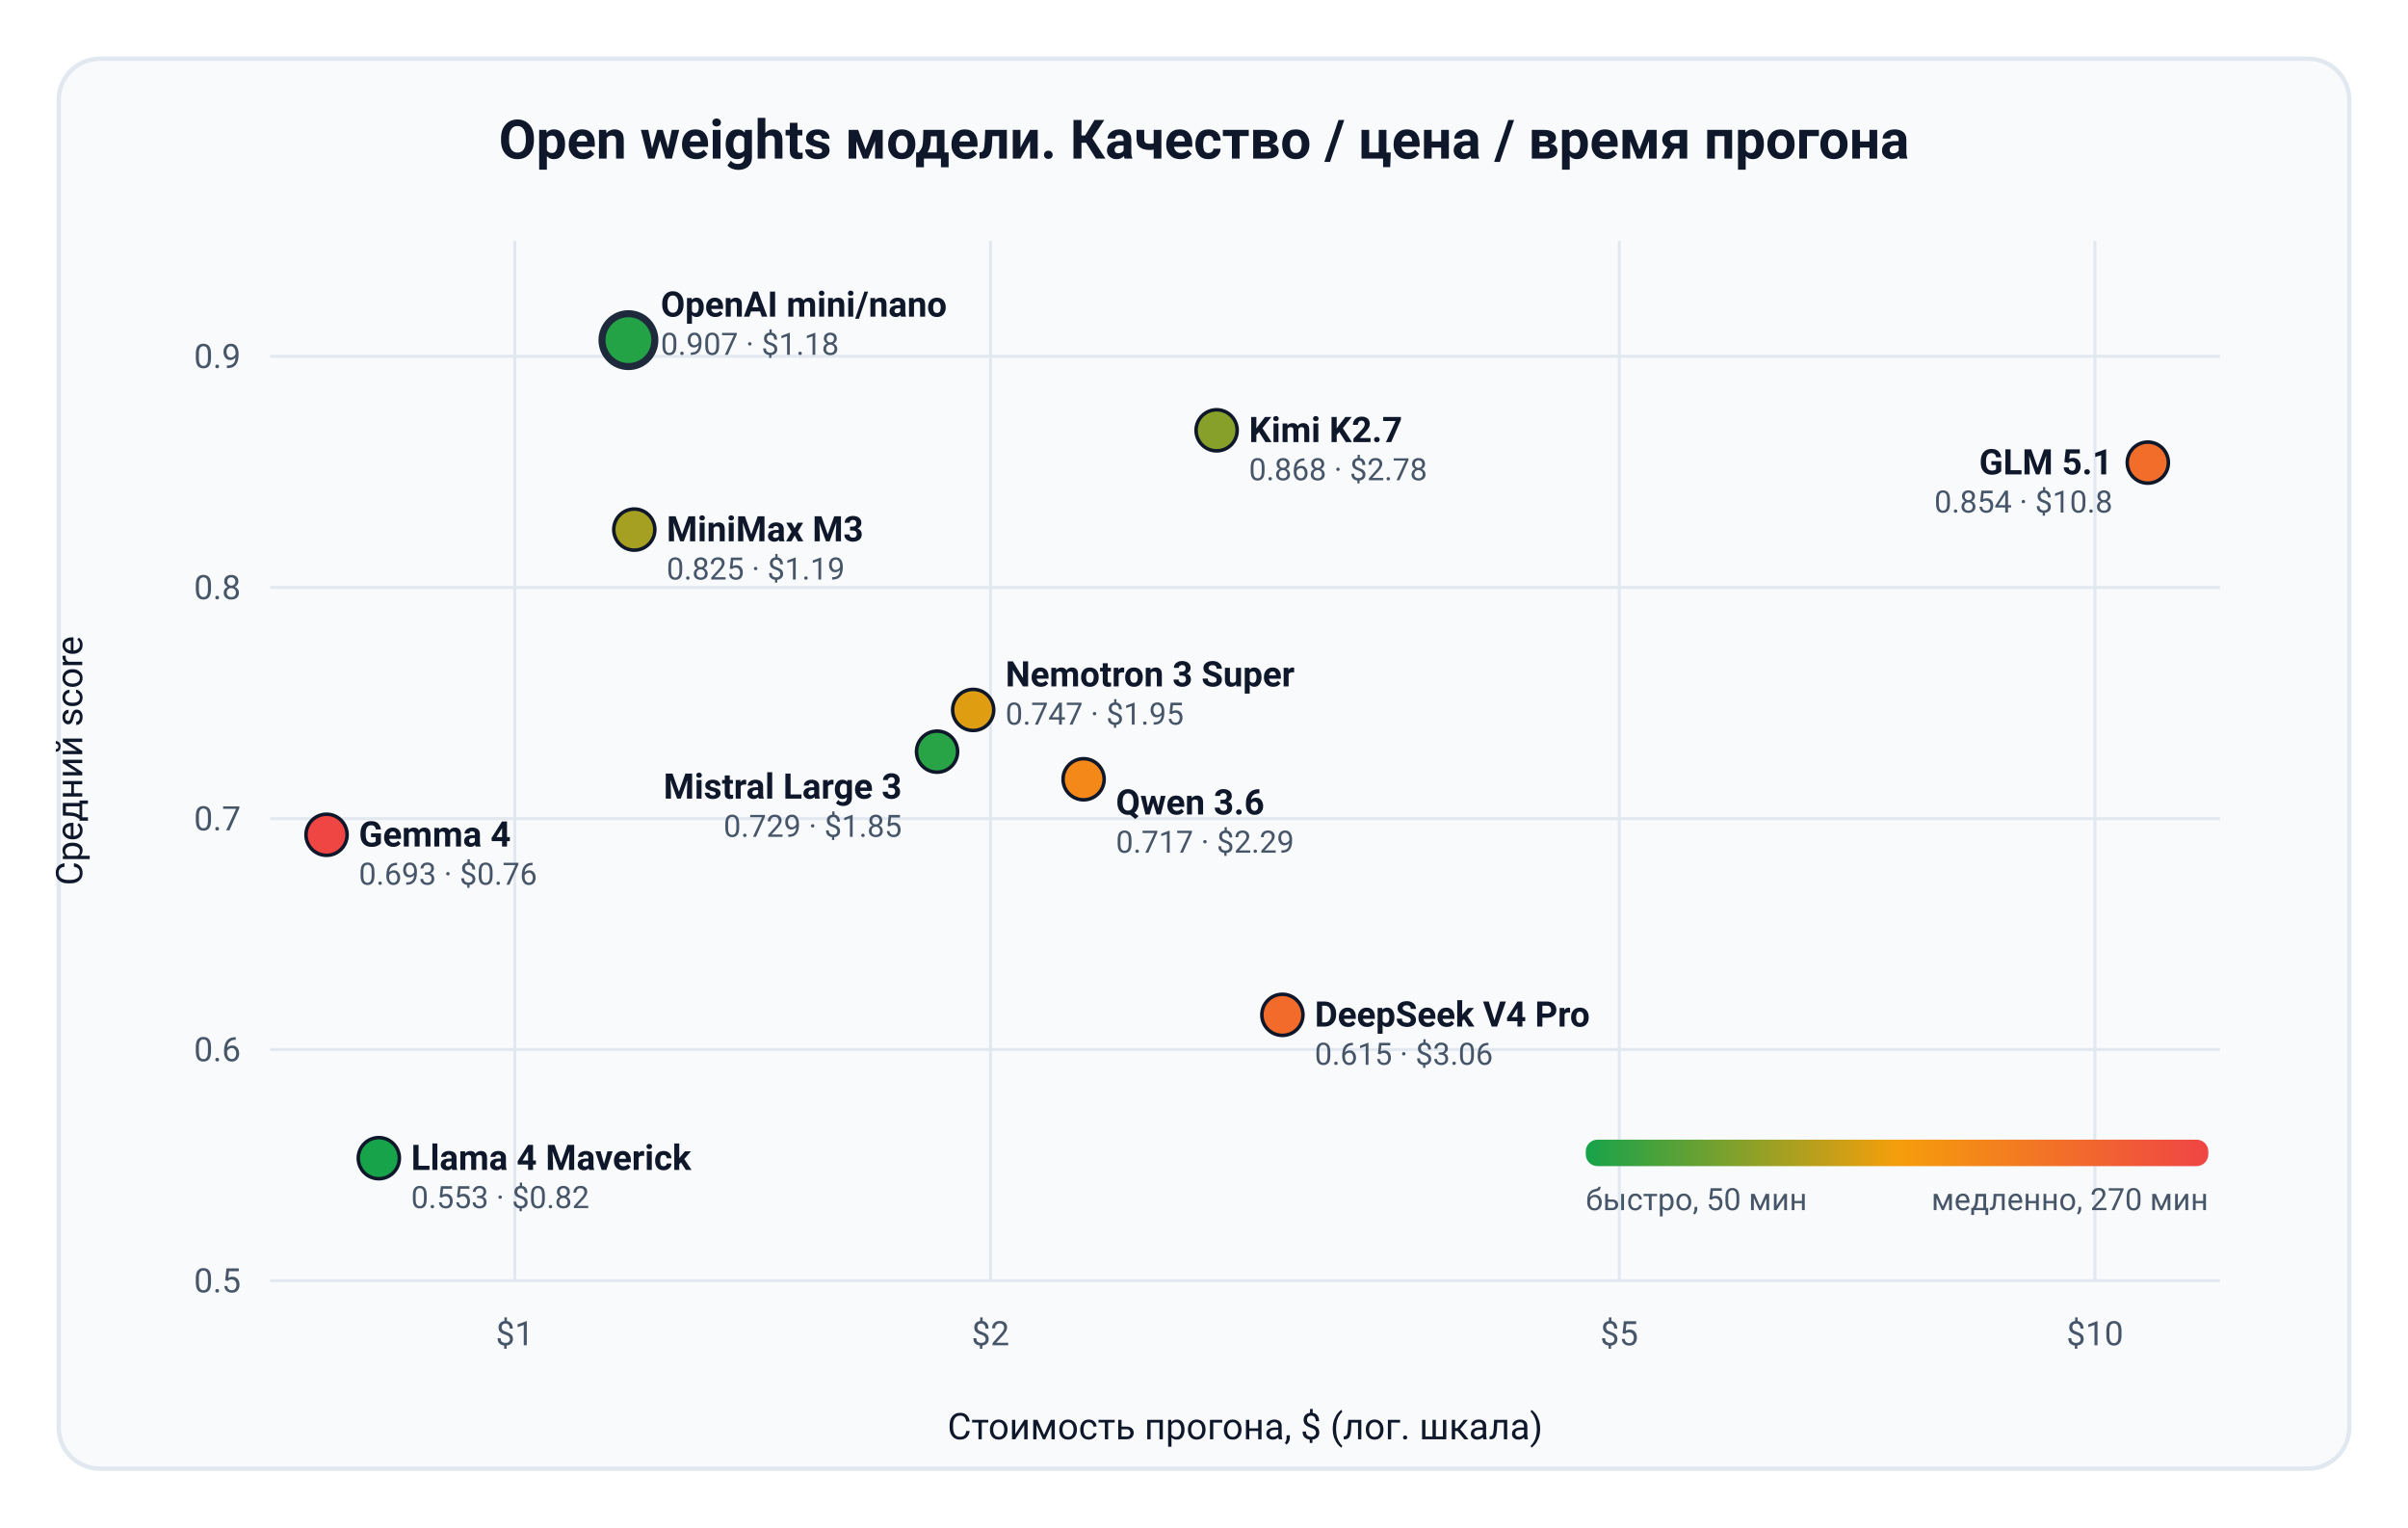
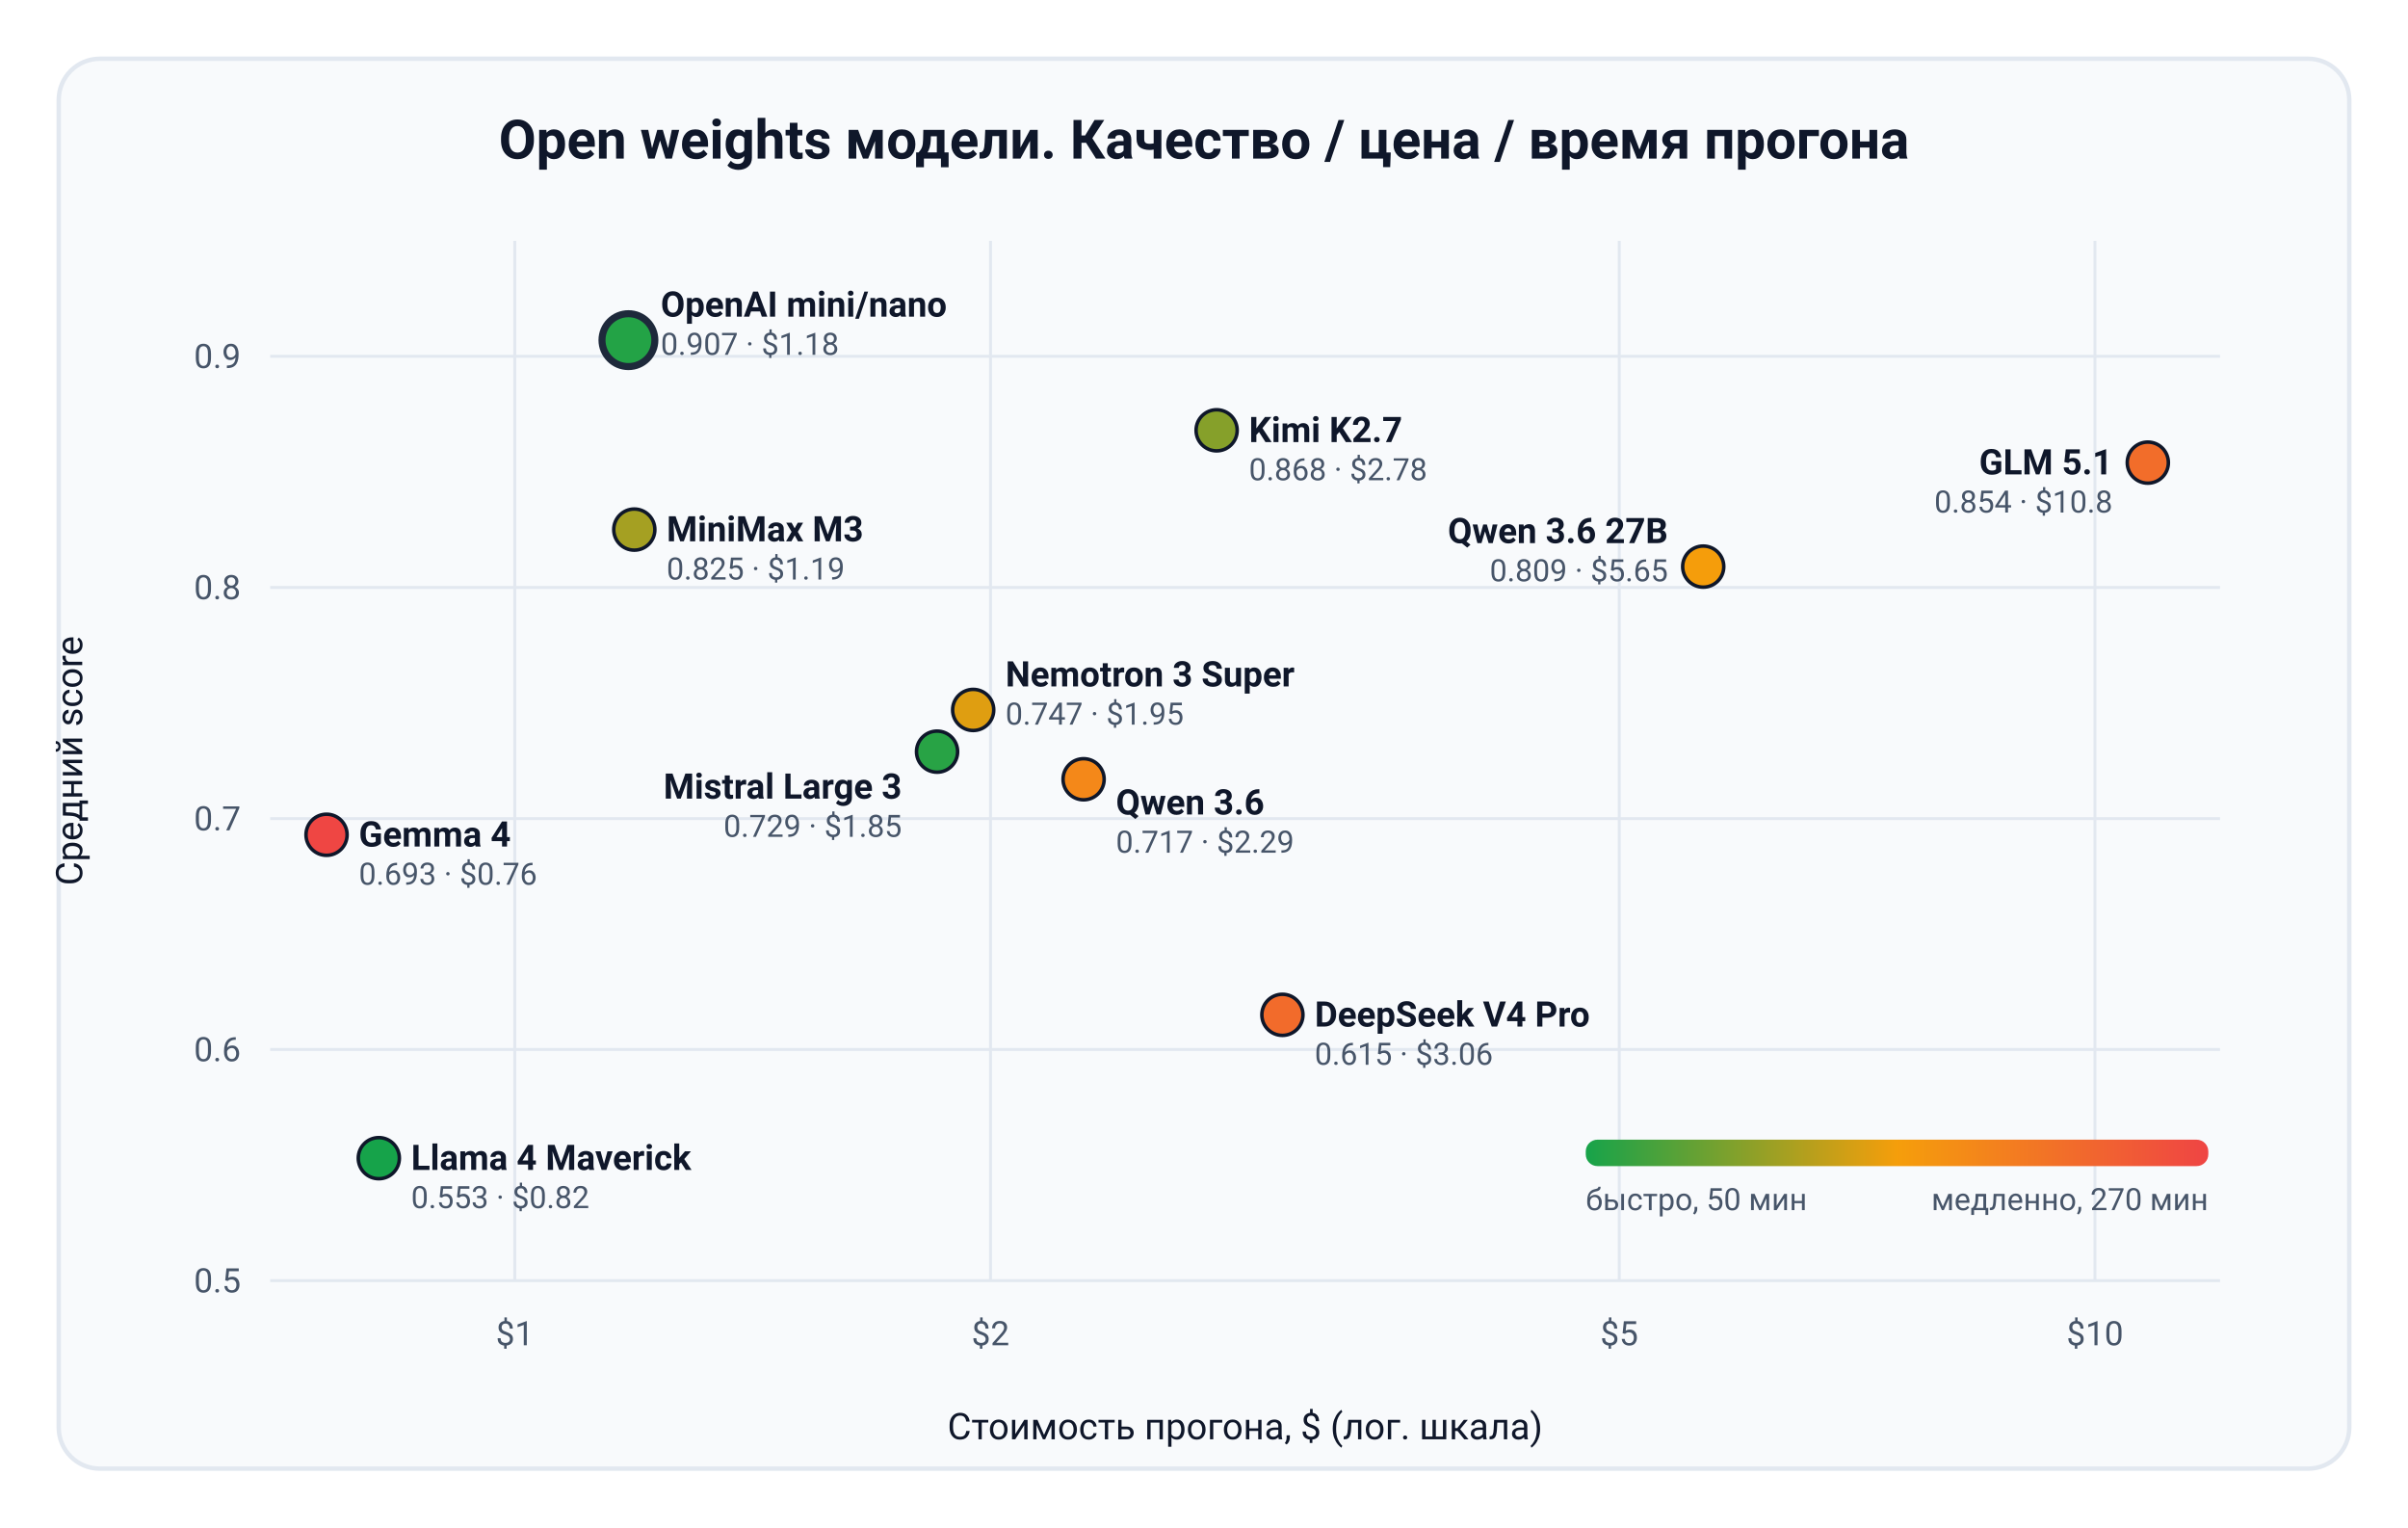
<svg xmlns="http://www.w3.org/2000/svg" viewBox="0 0 820 520" font-family="IBM Plex Sans, system-ui, -apple-system, Segoe UI, Roboto, sans-serif">
  <rect x="20" y="20" width="780" height="480" fill="#f8fafc" stroke="#e2e8f0" stroke-width="1.5" rx="14" />
  <text x="410.0" y="54" text-anchor="middle" font-size="18.5" font-weight="700" fill="#0f172a">Open weights модели. Качество / цена / время прогона</text>
  <line x1="92" y1="436.0" x2="756" y2="436.0" stroke="#e2e8f0" stroke-width="1" />
  <text x="82" y="440.0" text-anchor="end" font-size="11.5" fill="#475569">0.5</text>
  <line x1="92" y1="357.3" x2="756" y2="357.3" stroke="#e2e8f0" stroke-width="1" />
  <text x="82" y="361.3" text-anchor="end" font-size="11.5" fill="#475569">0.6</text>
  <line x1="92" y1="278.7" x2="756" y2="278.7" stroke="#e2e8f0" stroke-width="1" />
  <text x="82" y="282.7" text-anchor="end" font-size="11.5" fill="#475569">0.7</text>
  <line x1="92" y1="200.0" x2="756" y2="200.0" stroke="#e2e8f0" stroke-width="1" />
  <text x="82" y="204.0" text-anchor="end" font-size="11.5" fill="#475569">0.8</text>
  <line x1="92" y1="121.3" x2="756" y2="121.3" stroke="#e2e8f0" stroke-width="1" />
  <text x="82" y="125.3" text-anchor="end" font-size="11.5" fill="#475569">0.9</text>
  <line x1="175.3" y1="82" x2="175.3" y2="436" stroke="#e2e8f0" stroke-width="1" />
  <text x="175.3" y="458" text-anchor="middle" font-size="11.5" fill="#475569">$1</text>
  <line x1="337.3" y1="82" x2="337.3" y2="436" stroke="#e2e8f0" stroke-width="1" />
  <text x="337.3" y="458" text-anchor="middle" font-size="11.5" fill="#475569">$2</text>
  <line x1="551.4" y1="82" x2="551.4" y2="436" stroke="#e2e8f0" stroke-width="1" />
  <text x="551.4" y="458" text-anchor="middle" font-size="11.5" fill="#475569">$5</text>
  <line x1="713.4" y1="82" x2="713.4" y2="436" stroke="#e2e8f0" stroke-width="1" />
  <text x="713.4" y="458" text-anchor="middle" font-size="11.5" fill="#475569">$10</text>
  <text x="424.0" y="490" text-anchor="middle" font-size="12.5" fill="#0f172a">Стоимость прогона, $ (лог. шкала)</text>
  <text x="28" y="259.0" text-anchor="middle" font-size="12.5" fill="#0f172a" transform="rotate(-90 28 259)">Средний score</text>
  <rect x="540" y="388" width="212" height="9" rx="4" fill="url(#spd)" />
  <defs>
    <linearGradient id="spd" x1="0" x2="1">
      <stop offset="0" stop-color="#16a34a" />
      <stop offset="0.5" stop-color="#f59e0b" />
      <stop offset="1" stop-color="#ef4444" />
    </linearGradient>
  </defs>
  <text x="540" y="412" font-size="10.5" fill="#475569">быстро, 50 мин</text>
  <text x="752" y="412" text-anchor="end" font-size="10.5" fill="#475569">медленно, 270 мин</text>
  <circle cx="214.0" cy="115.8" r="9" fill="#23a346" stroke="#1e293b" stroke-width="2.4" />
  <text x="225.0" y="107.8" text-anchor="start" font-size="12" font-weight="700" fill="#0f172a">OpenAI mini/nano</text>
  <text x="225.0" y="120.8" text-anchor="start" font-size="10.5" fill="#475569">0.907 · $1.18</text>
  <circle cx="414.3" cy="146.5" r="7" fill="#86a02a" stroke="#0f172a" stroke-width="1.2" />
  <text x="425.3" y="150.5" text-anchor="start" font-size="12" font-weight="600" fill="#0f172a">Kimi K2.7</text>
  <text x="425.3" y="163.5" text-anchor="start" font-size="10.5" fill="#475569">0.868 · $2.78</text>
  <circle cx="731.4" cy="157.5" r="7" fill="#f26d2a" stroke="#0f172a" stroke-width="1.2" />
  <text x="719.4" y="161.5" text-anchor="end" font-size="12" font-weight="600" fill="#0f172a">GLM 5.1</text>
  <text x="719.4" y="174.5" text-anchor="end" font-size="10.5" fill="#475569">0.854 · $10.8</text>
  <circle cx="216.0" cy="180.3" r="7" fill="#a5a022" stroke="#0f172a" stroke-width="1.2" />
  <text x="227.0" y="184.3" text-anchor="start" font-size="12" font-weight="600" fill="#0f172a">MiniMax M3</text>
  <text x="227.0" y="197.3" text-anchor="start" font-size="10.5" fill="#475569">0.825 · $1.19</text>
+   <circle cx="580.0" cy="192.9" r="7" fill="#f59d0b" stroke="#0f172a" stroke-width="1.2" />
+   <text x="568.0" y="184.9" text-anchor="end" font-size="12" font-weight="600" fill="#0f172a">Qwen 3.6 27B</text>
+   <text x="568.0" y="197.9" text-anchor="end" font-size="10.5" fill="#475569">0.809 · $5.65</text>
  <circle cx="331.4" cy="241.7" r="7" fill="#df9e11" stroke="#0f172a" stroke-width="1.2" />
  <text x="342.4" y="233.7" text-anchor="start" font-size="12" font-weight="600" fill="#0f172a">Nemotron 3 Super</text>
  <text x="342.4" y="246.7" text-anchor="start" font-size="10.5" fill="#475569">0.747 · $1.95</text>
  <circle cx="319.1" cy="255.9" r="7" fill="#28a345" stroke="#0f172a" stroke-width="1.2" />
  <text x="307.1" y="271.9" text-anchor="end" font-size="12" font-weight="600" fill="#0f172a">Mistral Large 3</text>
  <text x="307.1" y="284.9" text-anchor="end" font-size="10.5" fill="#475569">0.729 · $1.85</text>
  <circle cx="369.0" cy="265.3" r="7" fill="#f48819" stroke="#0f172a" stroke-width="1.2" />
  <text x="380.0" y="277.3" text-anchor="start" font-size="12" font-weight="600" fill="#0f172a">Qwen 3.6</text>
  <text x="380.0" y="290.3" text-anchor="start" font-size="10.5" fill="#475569">0.717 · $2.29</text>
  <circle cx="111.2" cy="284.2" r="7" fill="#ef4643" stroke="#0f172a" stroke-width="1.2" />
  <text x="122.2" y="288.2" text-anchor="start" font-size="12" font-weight="600" fill="#0f172a">Gemma 4</text>
  <text x="122.2" y="301.2" text-anchor="start" font-size="10.5" fill="#475569">0.693 · $0.76</text>
  <circle cx="436.7" cy="345.5" r="7" fill="#f26b2b" stroke="#0f172a" stroke-width="1.2" />
  <text x="447.7" y="349.5" text-anchor="start" font-size="12" font-weight="600" fill="#0f172a">DeepSeek V4 Pro</text>
  <text x="447.7" y="362.5" text-anchor="start" font-size="10.5" fill="#475569">0.615 · $3.06</text>
  <circle cx="129.0" cy="394.3" r="7" fill="#16a34a" stroke="#0f172a" stroke-width="1.2" />
  <text x="140.0" y="398.3" text-anchor="start" font-size="12" font-weight="600" fill="#0f172a">Llama 4 Maverick</text>
  <text x="140.0" y="411.3" text-anchor="start" font-size="10.5" fill="#475569">0.553 · $0.82</text>
</svg>
